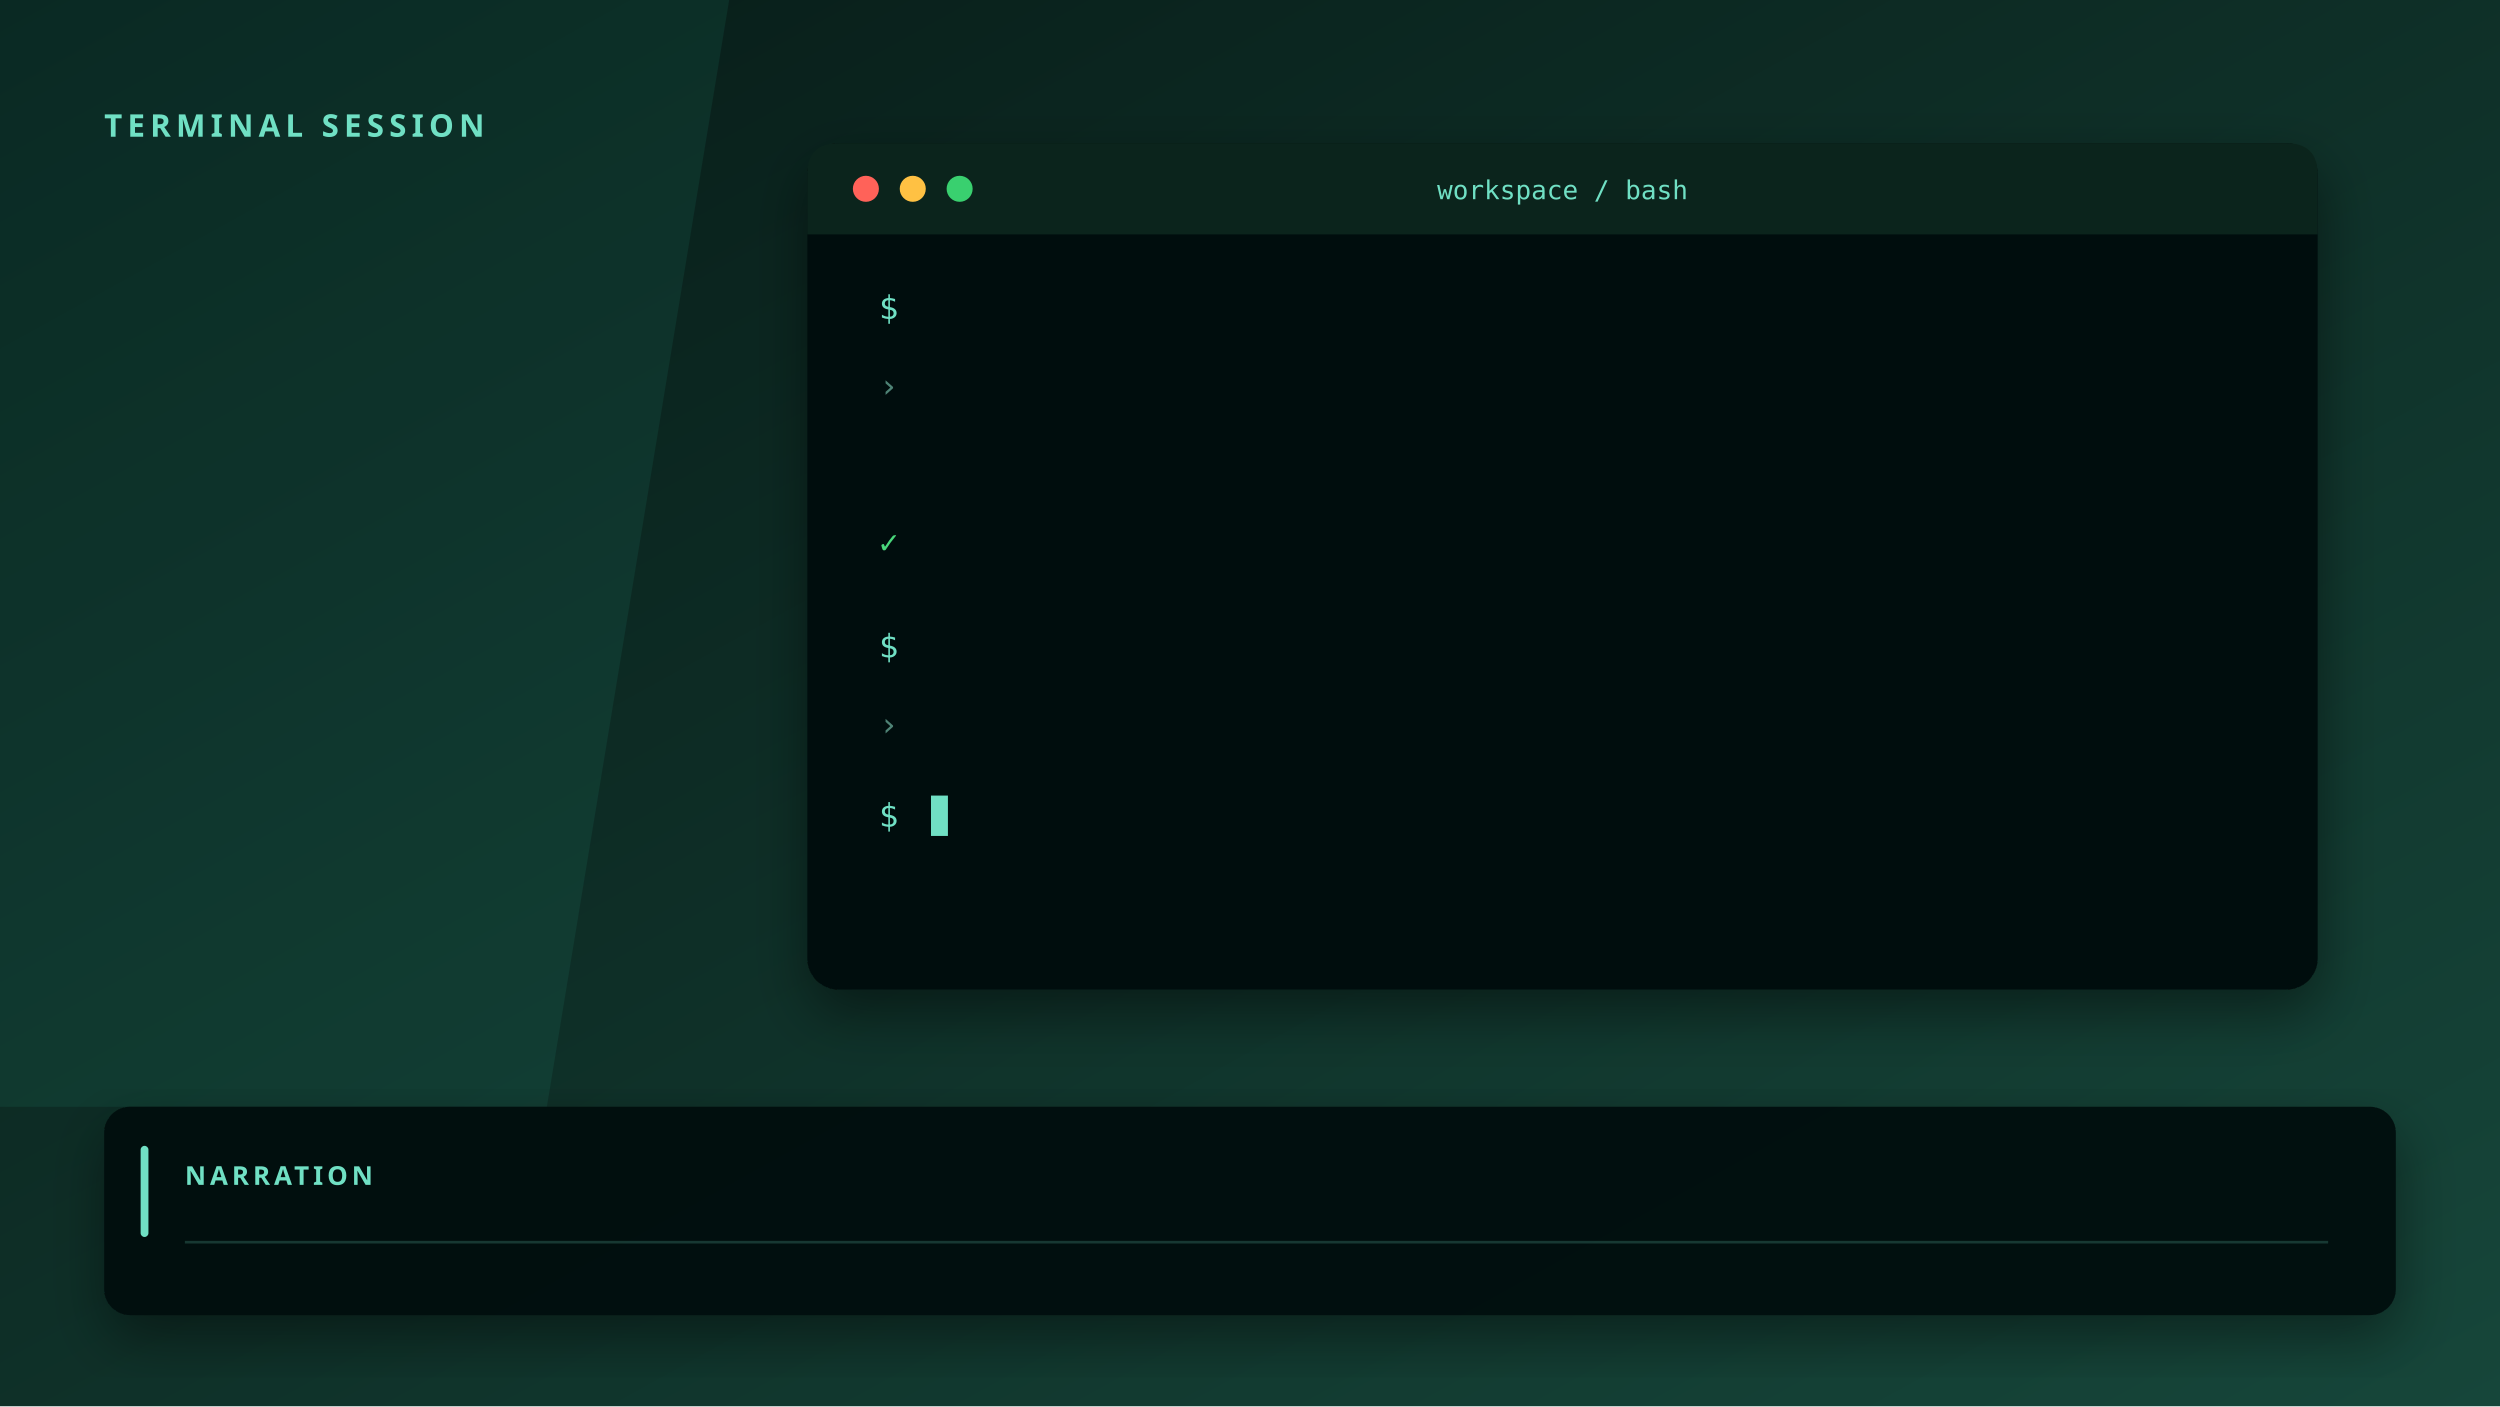
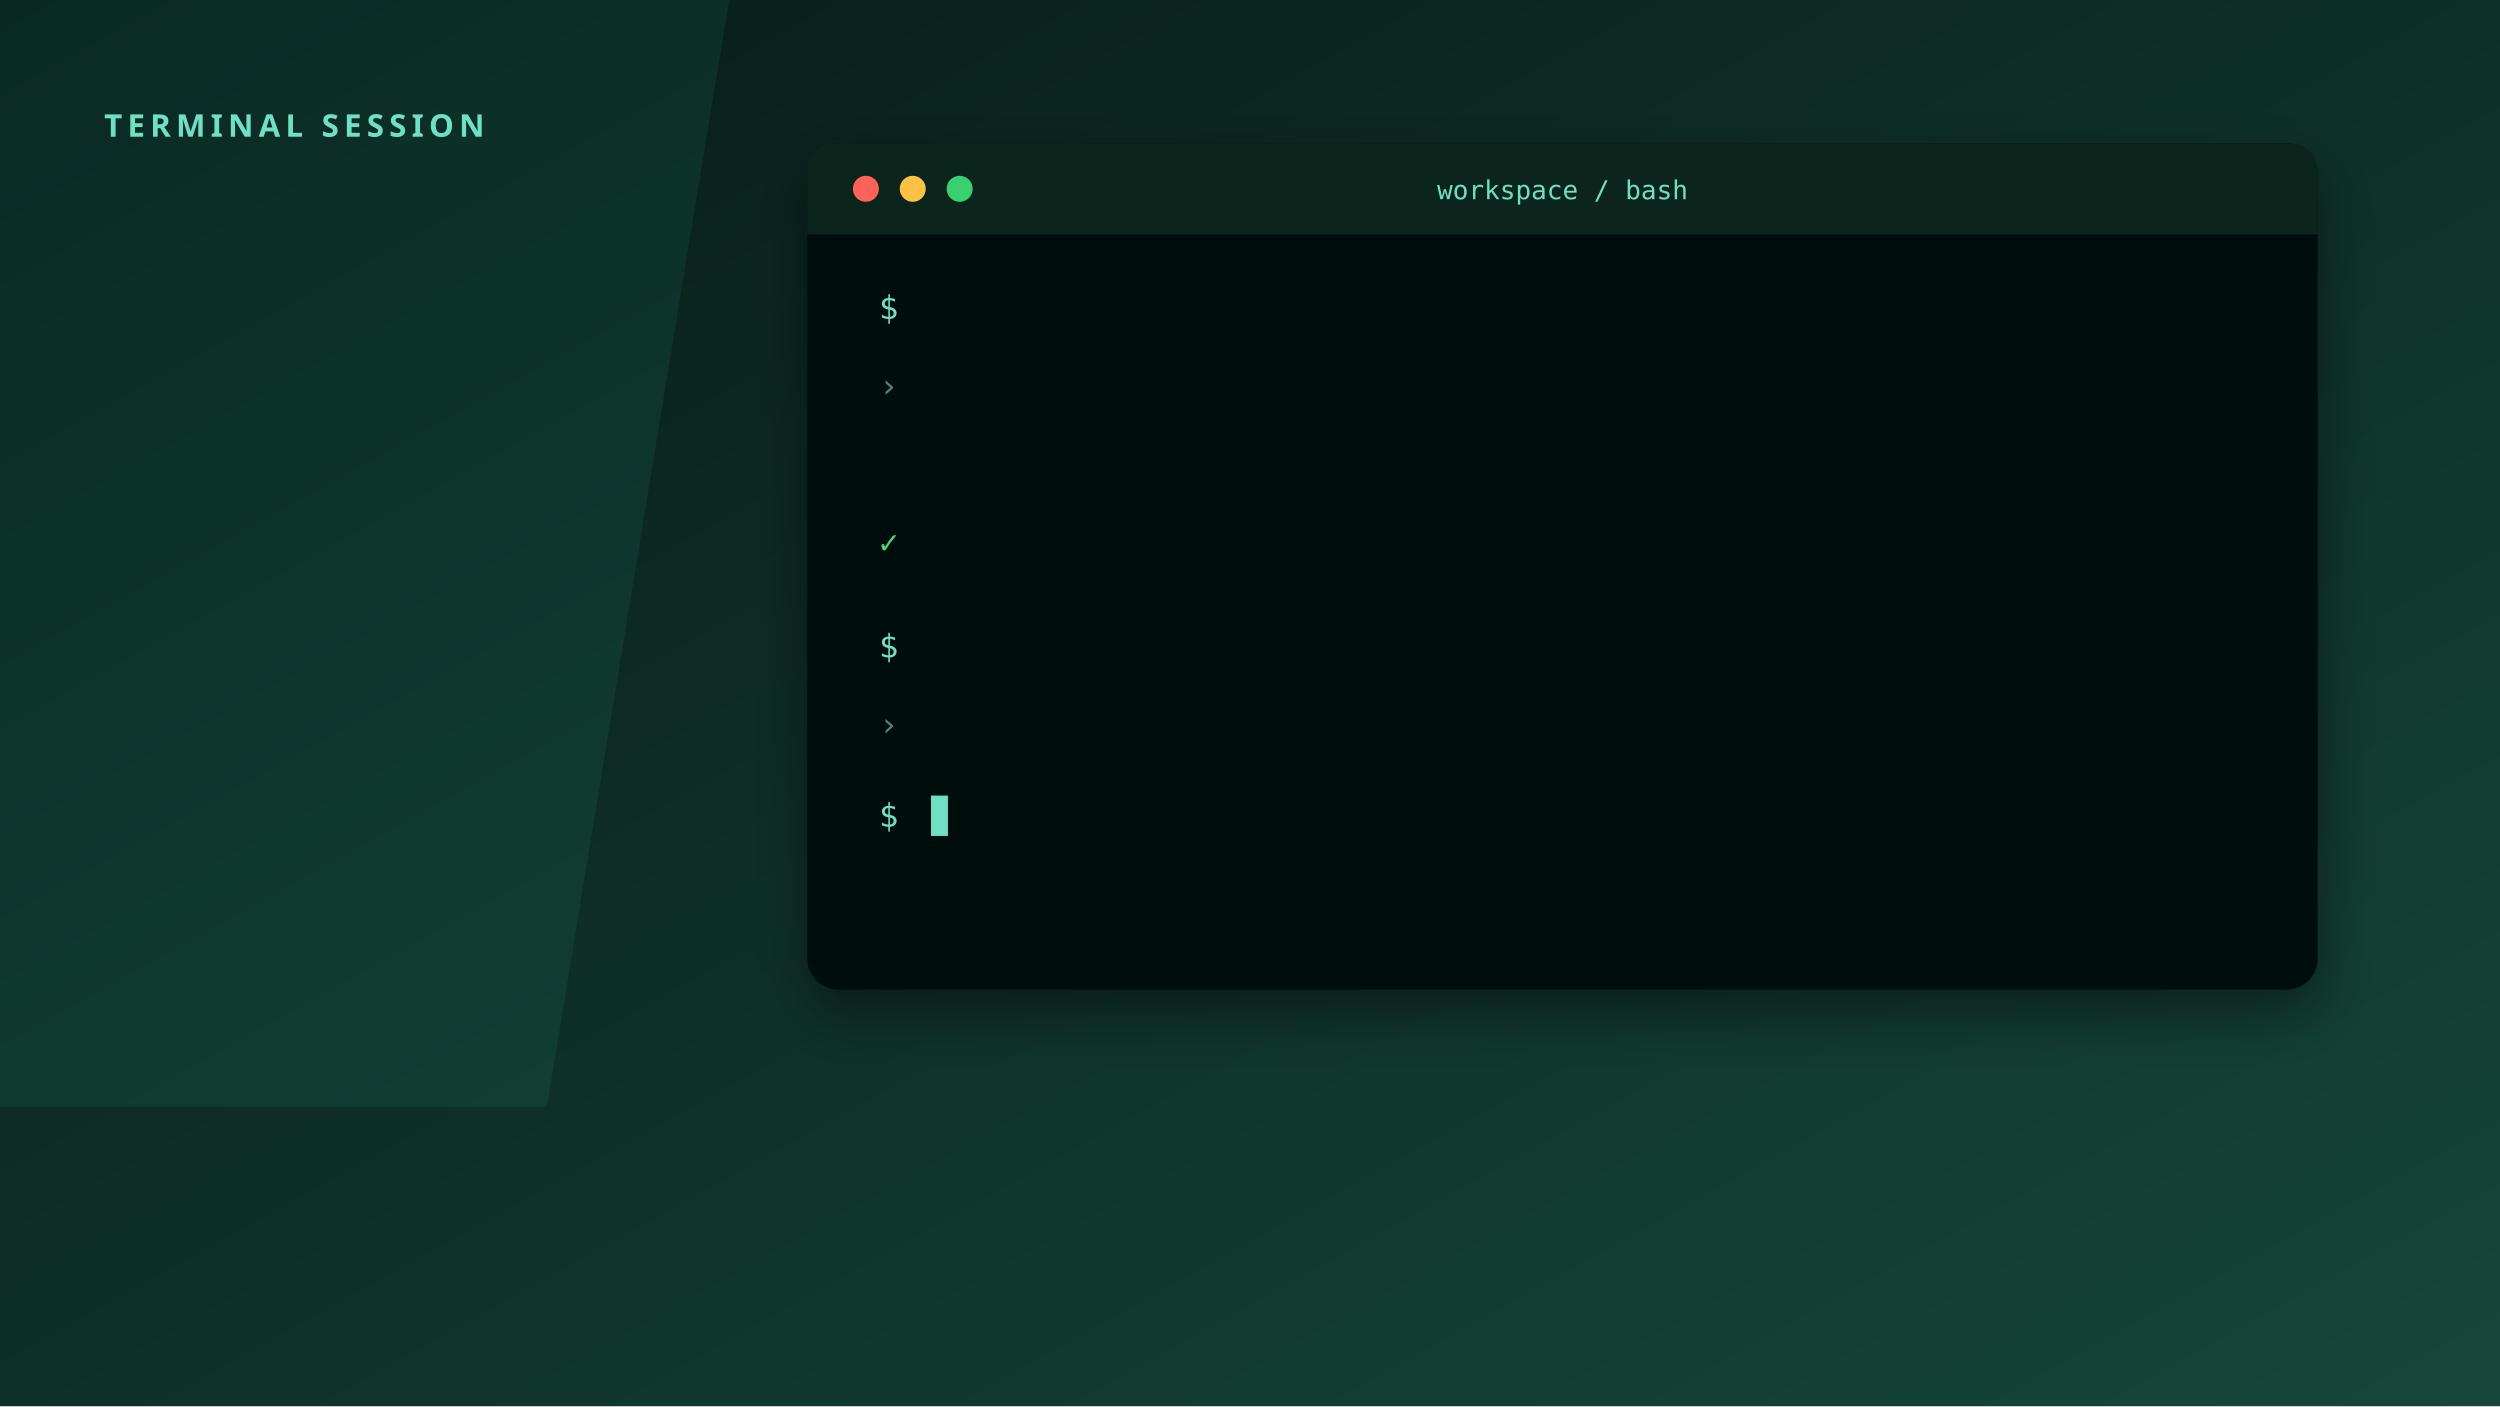
<svg xmlns="http://www.w3.org/2000/svg" viewBox="0 0 1920 1080" width="1920" height="1080">
  <defs>
    <linearGradient id="term-new-bg" x2="1" y2="1">
      <stop stop-color="#071a16" />
      <stop offset="1" stop-color="#16463a" />
    </linearGradient>
    <linearGradient id="term-new-cloud" y2="1">
      <stop stop-color="#fff" />
      <stop offset="1" stop-color="#d8f2e9" />
    </linearGradient>
    <filter id="term-new-shadow" x="-20%" y="-20%" width="140%" height="150%">
      <feDropShadow dy="18" stdDeviation="22" flood-color="#020b08" flood-opacity=".45" />
    </filter>
  </defs>
  <rect width="1920" height="1080" fill="url(#term-new-bg)" />
  <path d="M0 0H560L420 850H0Z" fill="#27b497" opacity=".1" />
  <text x="80" y="105" fill="#70e0c4" font-family="Segoe UI, sans-serif" font-size="24" font-weight="800" letter-spacing="4">TERMINAL SESSION</text>
  <g filter="url(#term-new-shadow)">
    <rect x="620" y="110" width="1160" height="650" rx="24" fill="#020b08" />
  </g>
  <path d="M644 110H1756Q1780 110 1780 134V180H620V134Q620 110 644 110Z" fill="#0b241c" />
  <circle cx="665" cy="145" r="10" fill="#ff6259" />
  <circle cx="701" cy="145" r="10" fill="#ffc143" />
  <circle cx="737" cy="145" r="10" fill="#39d06f" />
  <text x="1200" y="153" text-anchor="middle" fill="#70e0c4" font-family="Consolas, monospace" font-size="20">workspace / bash</text>
  <g font-family="Consolas, monospace" font-size="25">
    <text x="675" y="245" fill="#70e0c4">$</text>
    <text x="675" y="305" fill="#4e8375">›</text>
    <text x="675" y="425" fill="#48d77b">✓</text>
    <text x="675" y="505" fill="#70e0c4">$</text>
    <text x="675" y="565" fill="#4e8375">›</text>
    <text x="675" y="635" fill="#70e0c4">$</text>
    <rect x="715" y="611" width="13" height="31" fill="#70e0c4" />
  </g>
-   <rect x="80" y="850" width="1760" height="160" rx="20" fill="#020b08" opacity=".94" filter="url(#term-new-shadow)" />
-   <rect x="108" y="880" width="6" height="70" rx="3" fill="#70e0c4" />
-   <text x="142" y="910" fill="#70e0c4" font-family="Segoe UI, sans-serif" font-size="20" font-weight="800" letter-spacing="3">NARRATION</text>
-   <line x1="142" y1="954" x2="1788" y2="954" stroke="#70e0c4" stroke-opacity=".2" stroke-width="2" />
</svg>
